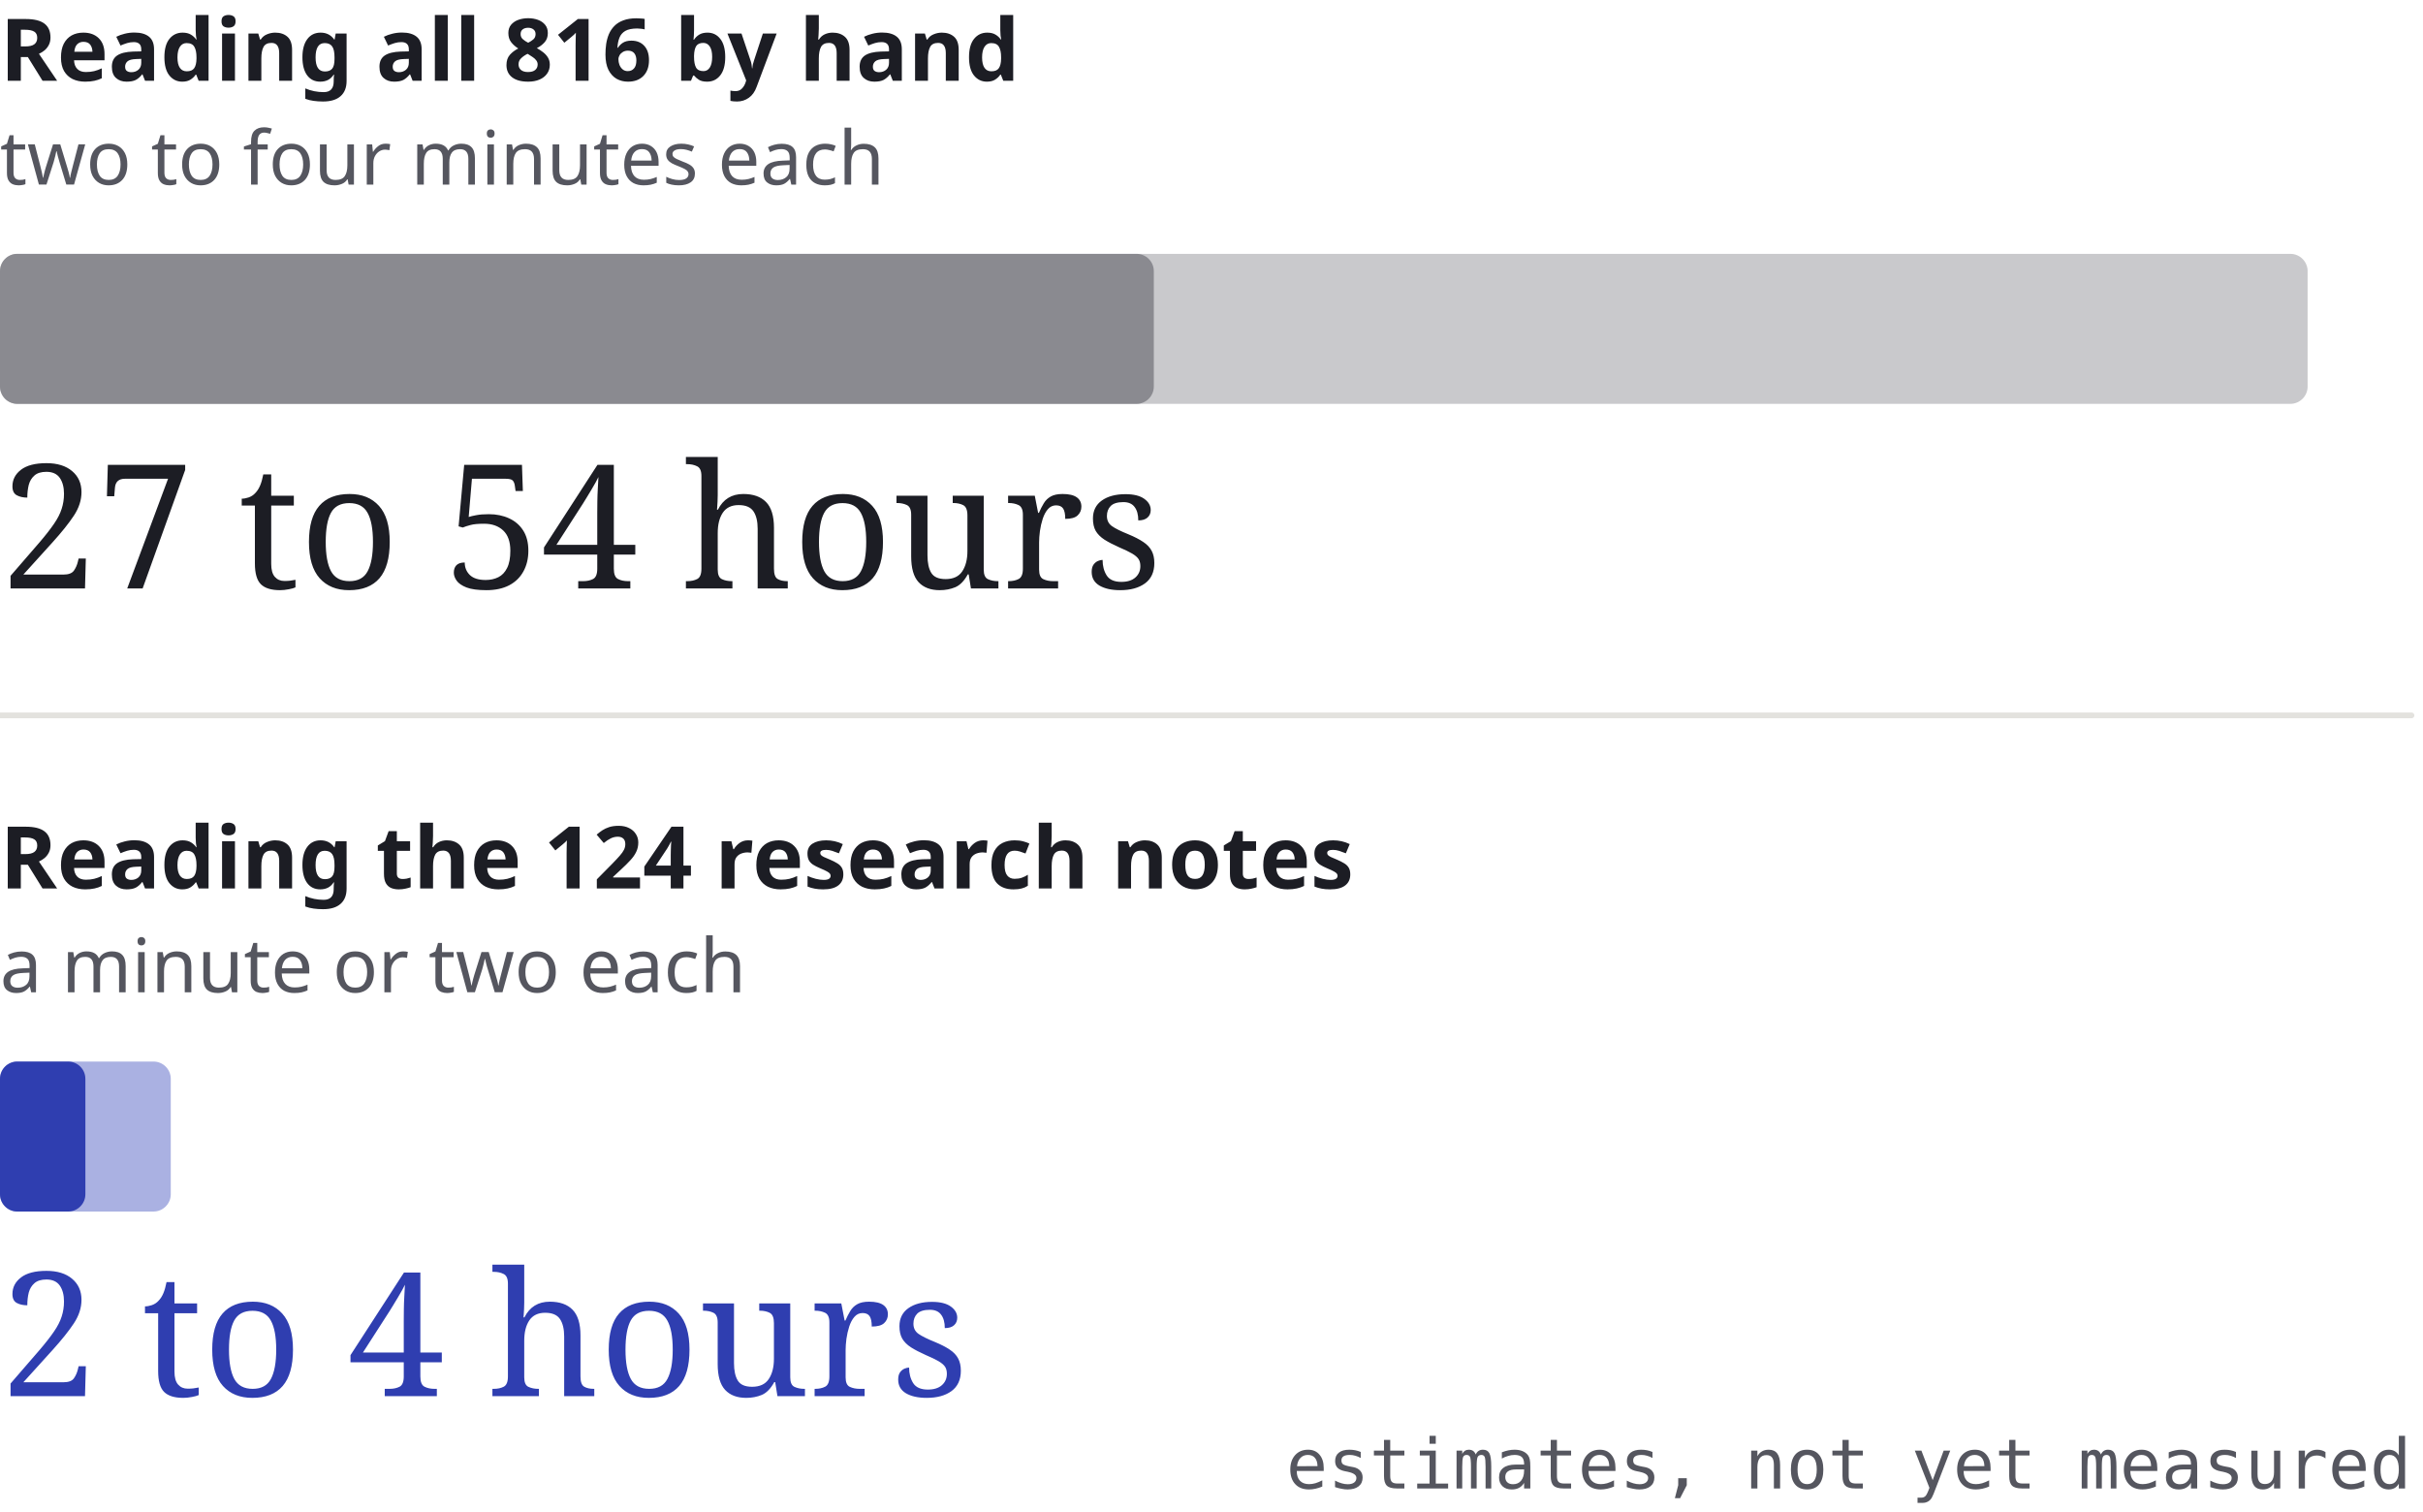
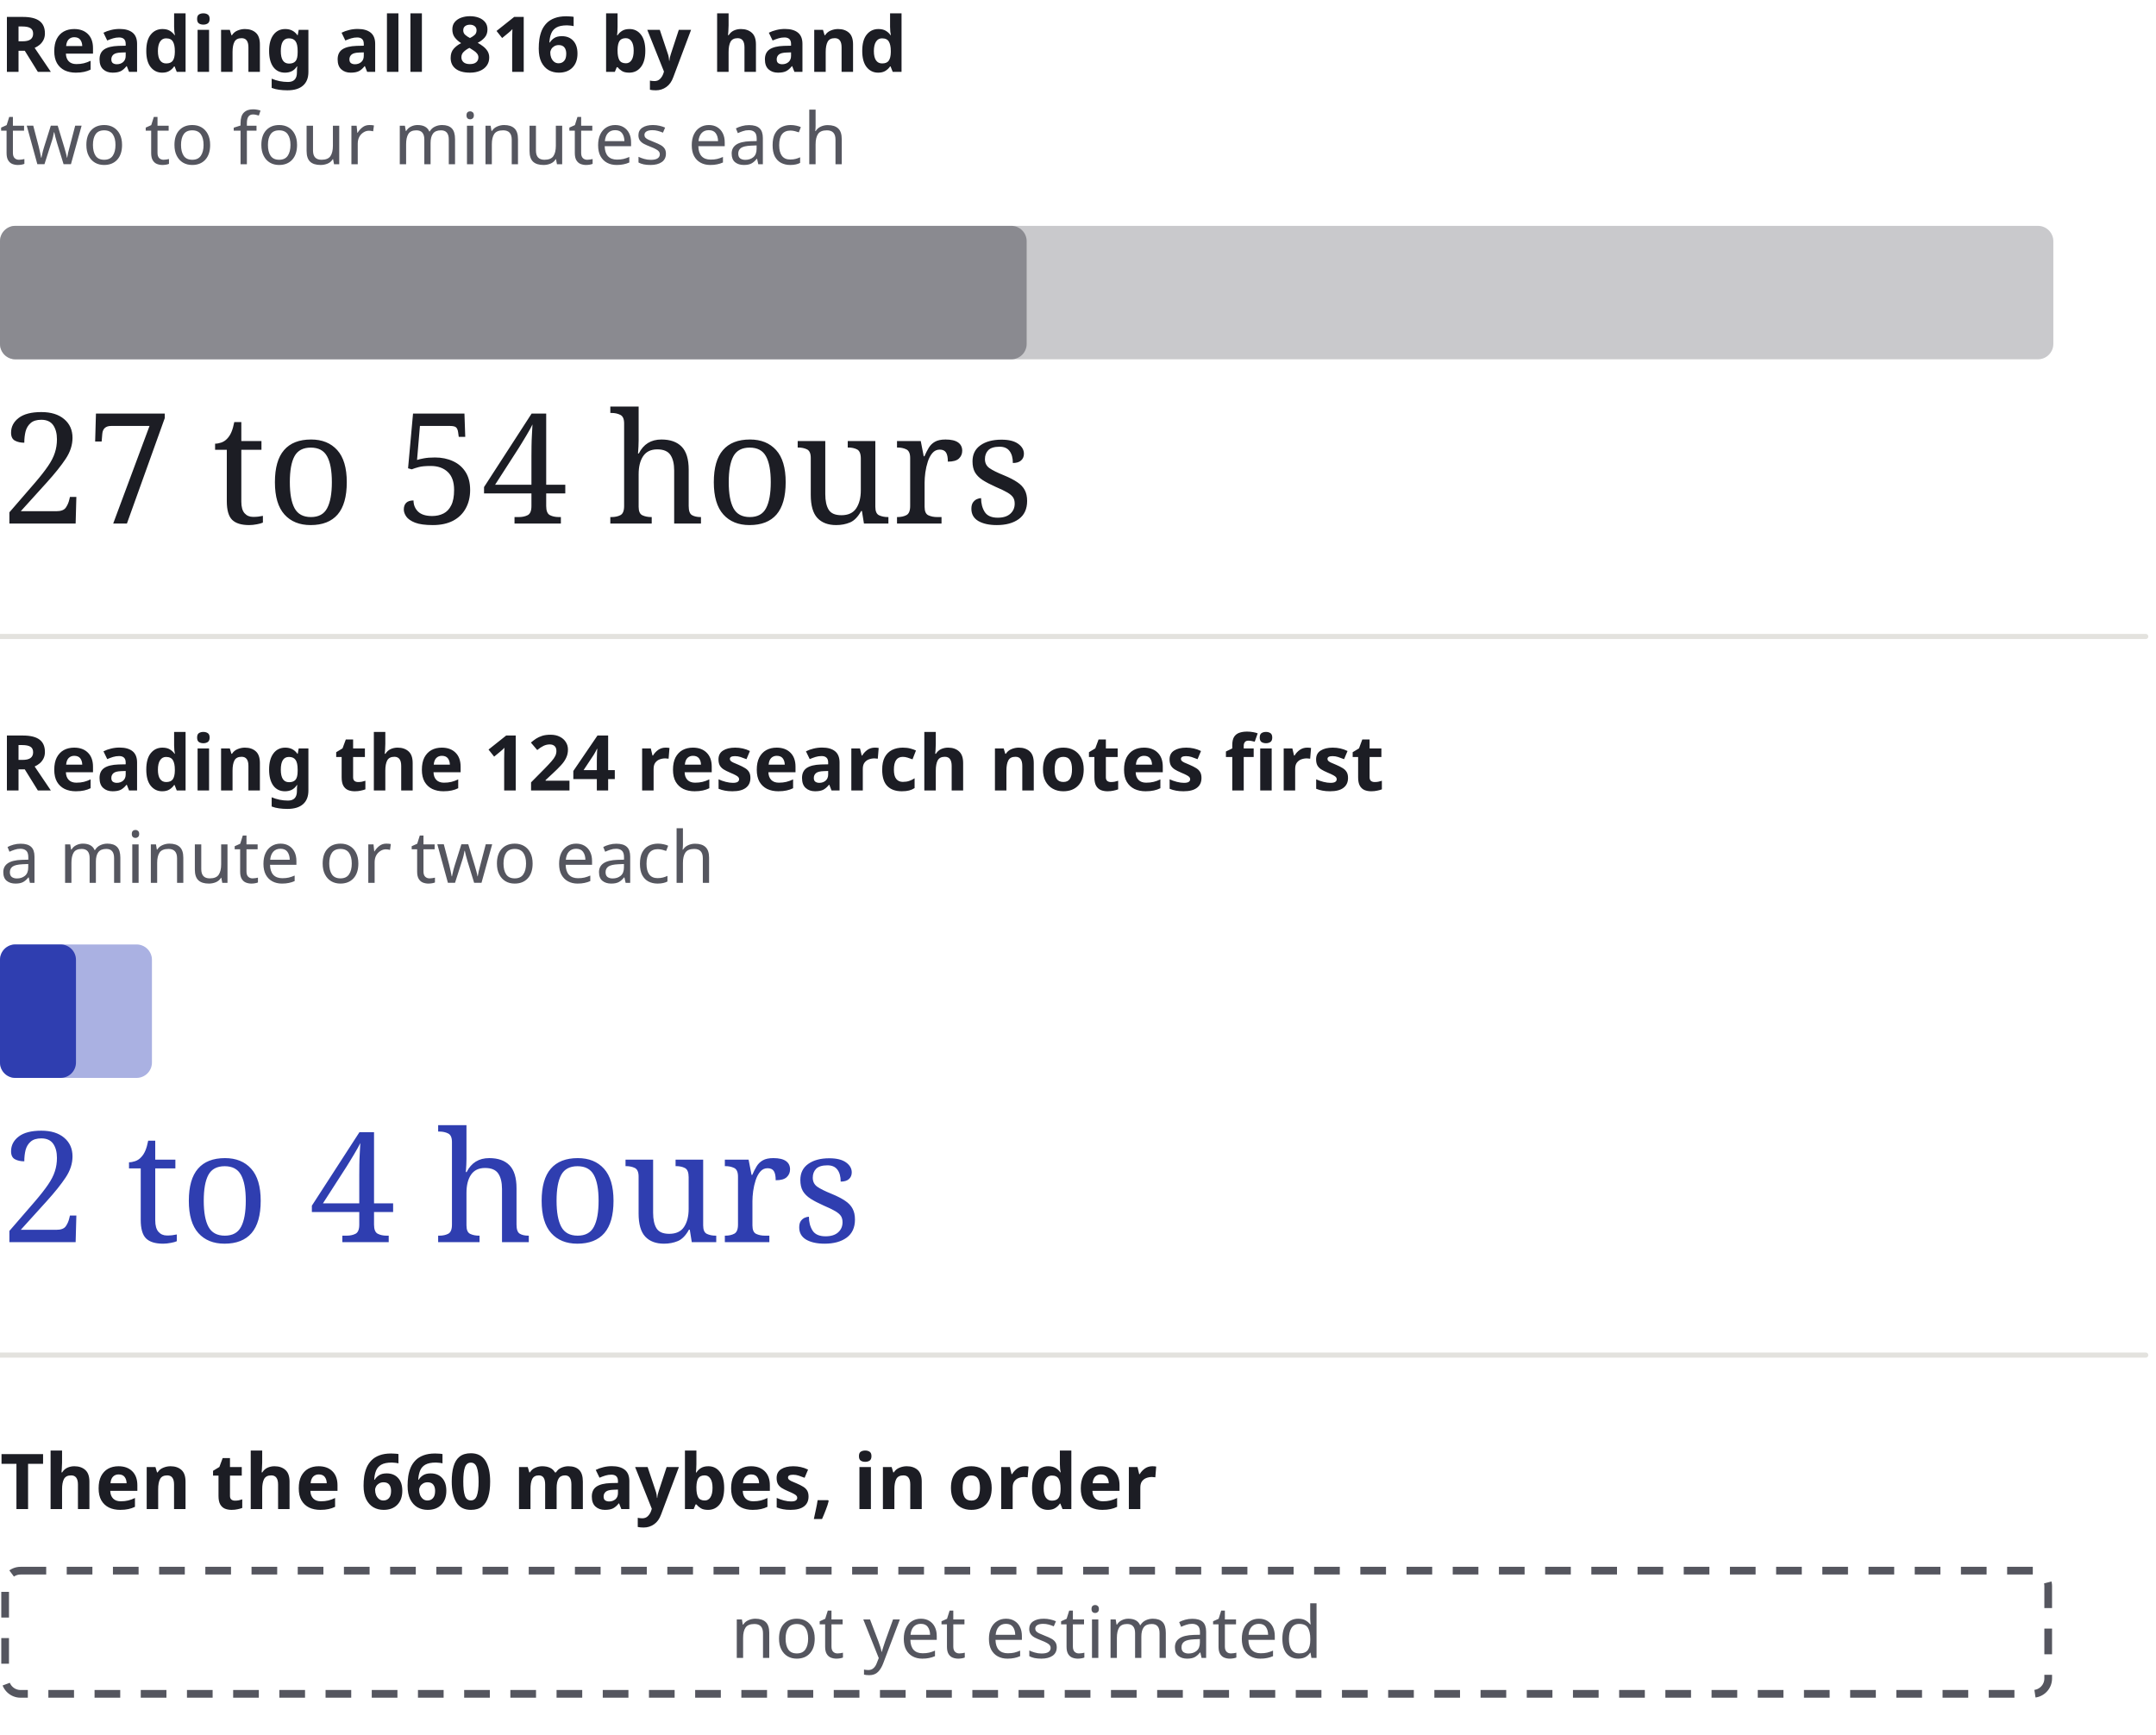
- <svg xmlns="http://www.w3.org/2000/svg" width="420" height="262" viewBox="0 0 420 262">
+ <svg xmlns="http://www.w3.org/2000/svg" width="420" height="338" viewBox="0 0 420 338">
  <g font-family="'Inter Variable', system-ui, sans-serif" font-size="15" fill="#1c1d24">
    <text x="0" y="14" font-size="15" font-weight="600">Reading all 816 by hand</text>
-     <text x="0" y="32" font-size="13" fill="#55565f">two to four minutes each</text>
+     <text x="0" y="32" font-size="14" fill="#55565f">two to four minutes each</text>
    <rect x="0" y="44" width="400" height="26" rx="3" fill="#c9c9cc" />
    <rect x="0" y="44" width="200" height="26" rx="3" fill="#8a8a90" />
    <text x="0" y="102" font-size="30" font-weight="500" fill="#1c1d24" font-family="'Fraunces Variable', 'Iowan Old Style', Georgia, serif">27 to 54 hours</text>
    <path d="M0 124 L418 124" fill="none" stroke="#e3e2de" stroke-width="1" stroke-linecap="round" />
-     <text x="0" y="154" font-size="15" font-weight="600">Reading the 124 research notes</text>
-     <text x="0" y="172" font-size="13" fill="#55565f">a minute or two each</text>
+     <text x="0" y="154" font-size="15" font-weight="600">Reading the 124 research notes first</text>
+     <text x="0" y="172" font-size="14" fill="#55565f">a minute or two each</text>
    <rect x="0" y="184" width="29.6" height="26" rx="3" fill="#aab1e2" />
    <rect x="0" y="184" width="14.8" height="26" rx="3" fill="#2f3eb0" />
    <text x="0" y="242" font-size="30" font-weight="500" fill="#2f3eb0" font-family="'Fraunces Variable', 'Iowan Old Style', Georgia, serif">2 to 4 hours</text>
-     <text x="418" y="258" font-size="12" text-anchor="end" fill="#55565f" font-family="'Geist Mono Variable', ui-monospace, monospace">estimates, not yet measured</text>
+     <path d="M0 264 L418 264" fill="none" stroke="#e3e2de" stroke-width="1" stroke-linecap="round" />
+     <text x="0" y="294" font-size="15" font-weight="600">Then the 660 maybes, in order</text>
+     <rect x="1" y="306" width="398" height="24" rx="3" fill="none" stroke="#55565f" stroke-width="1.5" stroke-dasharray="5 4" />
+     <text x="200" y="323" font-size="14" text-anchor="middle" fill="#55565f">not yet estimated</text>
  </g>
</svg>
